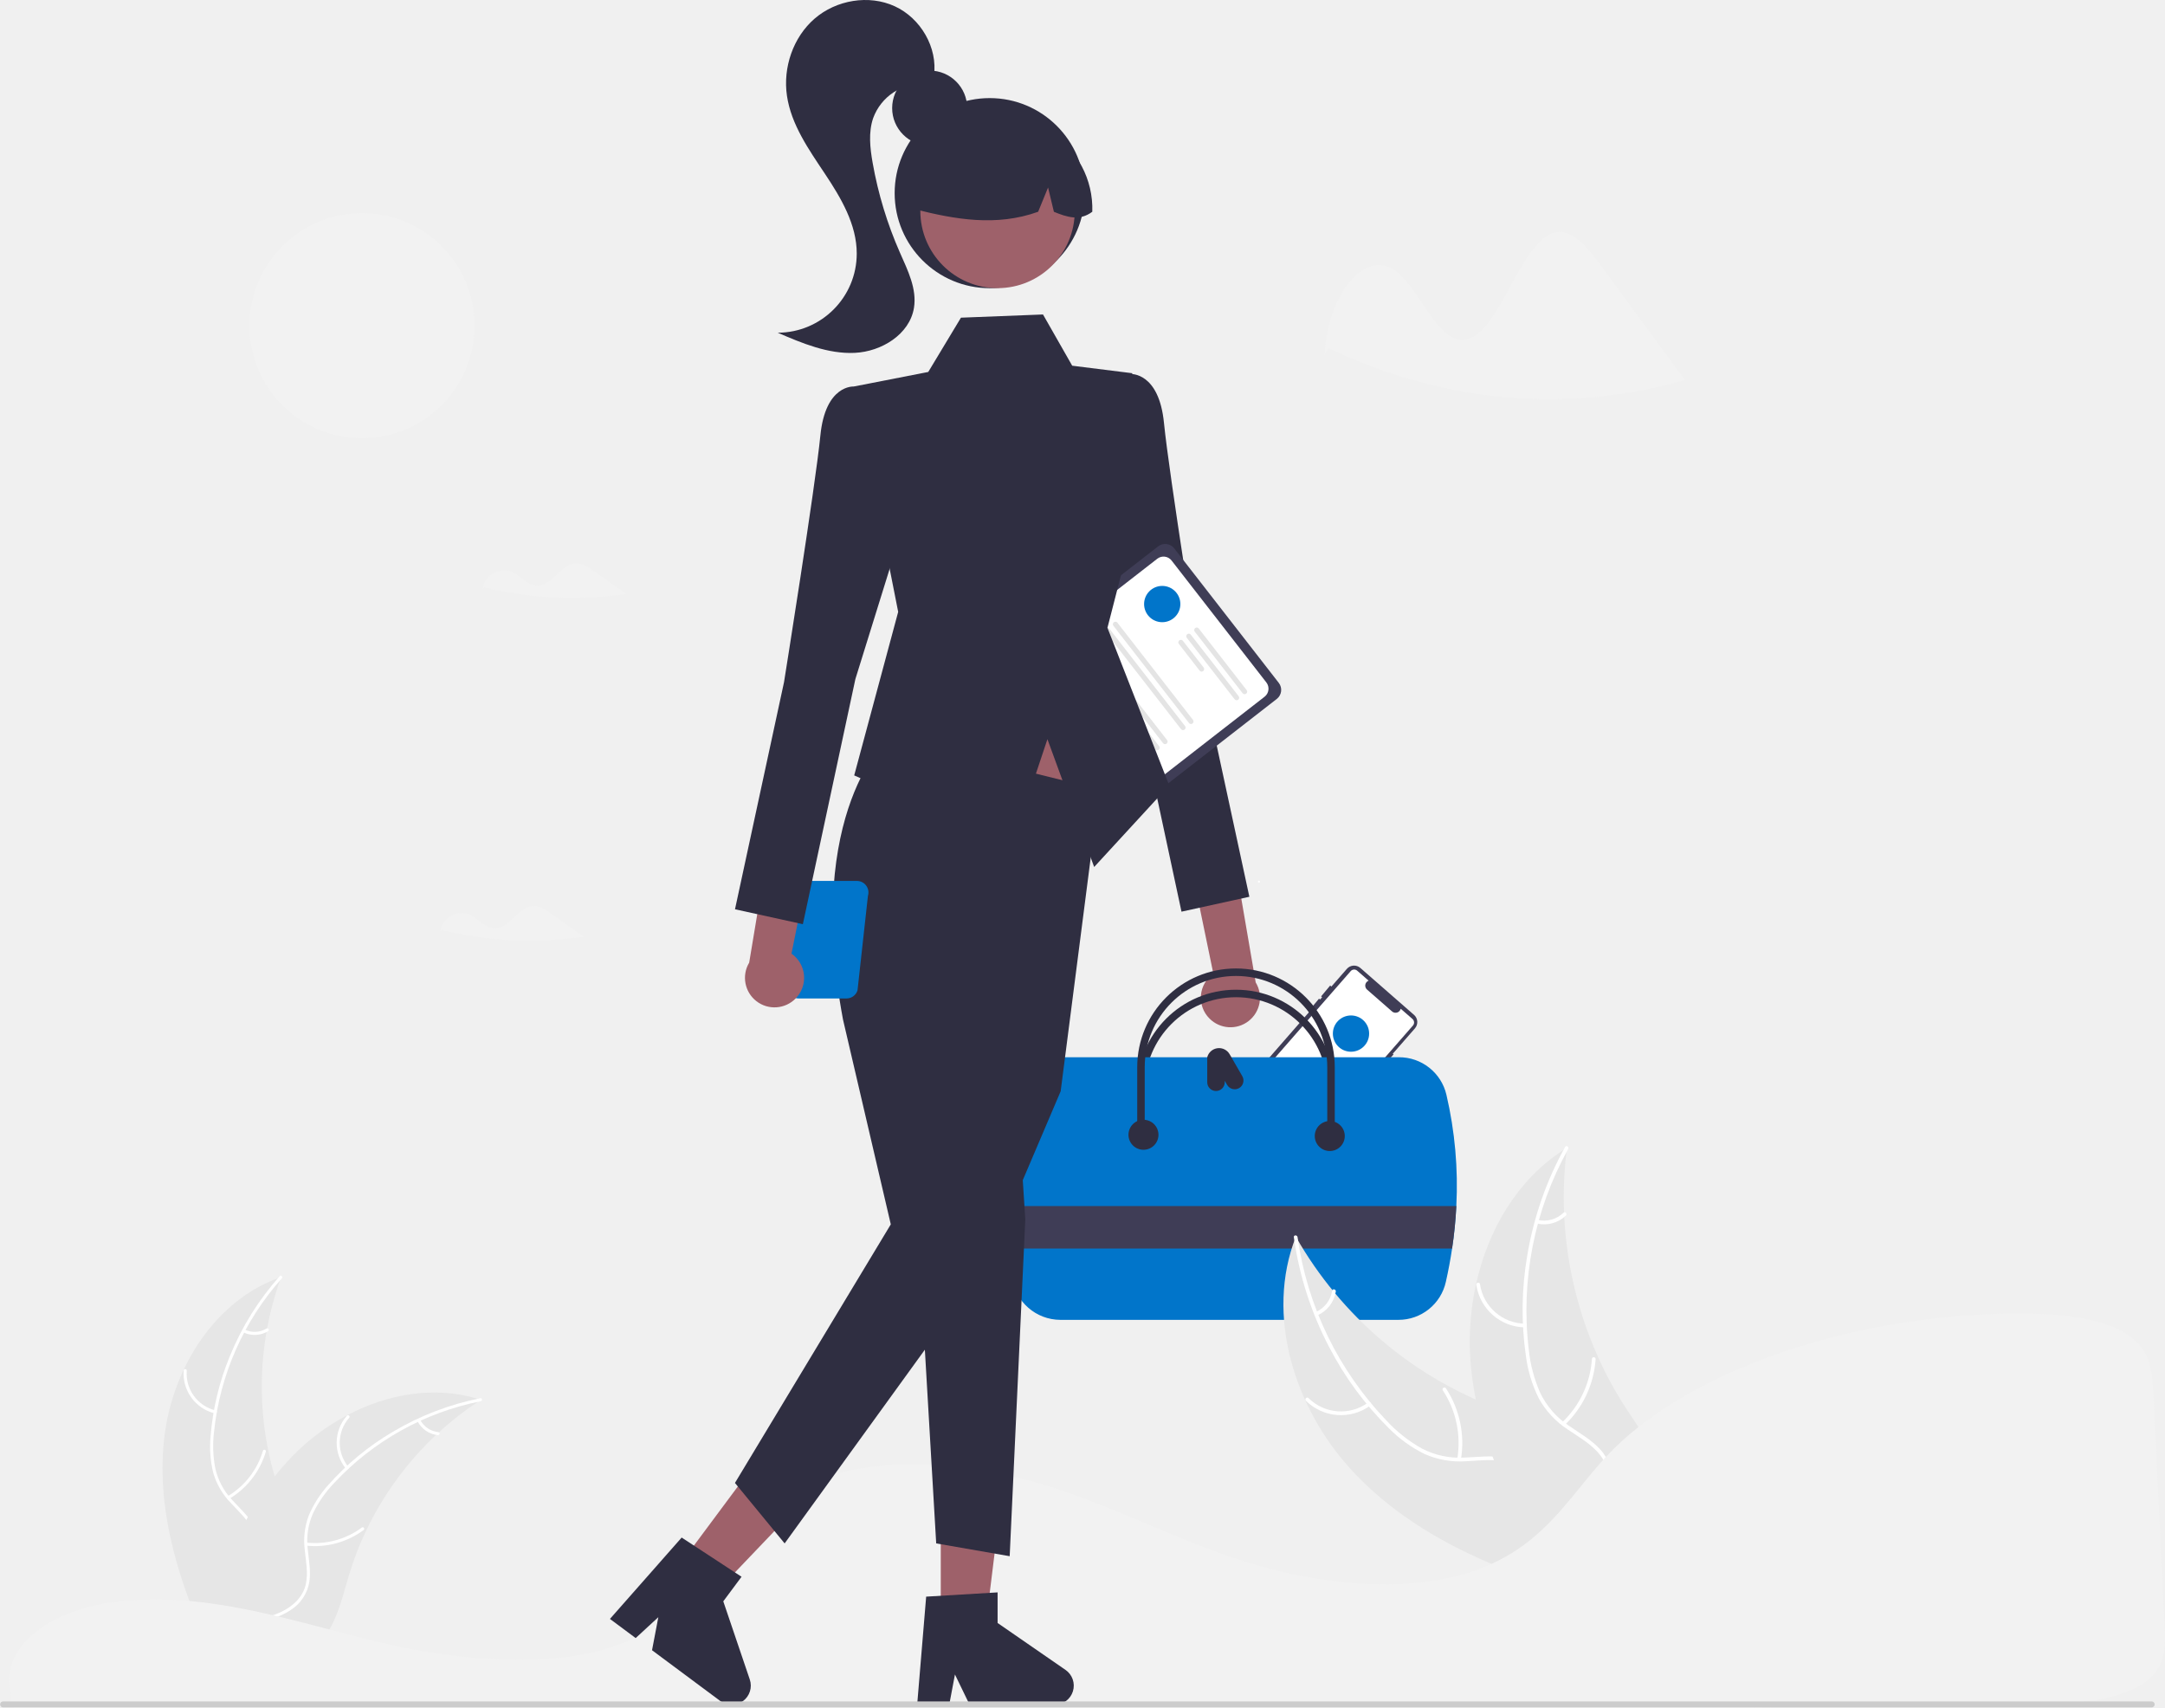
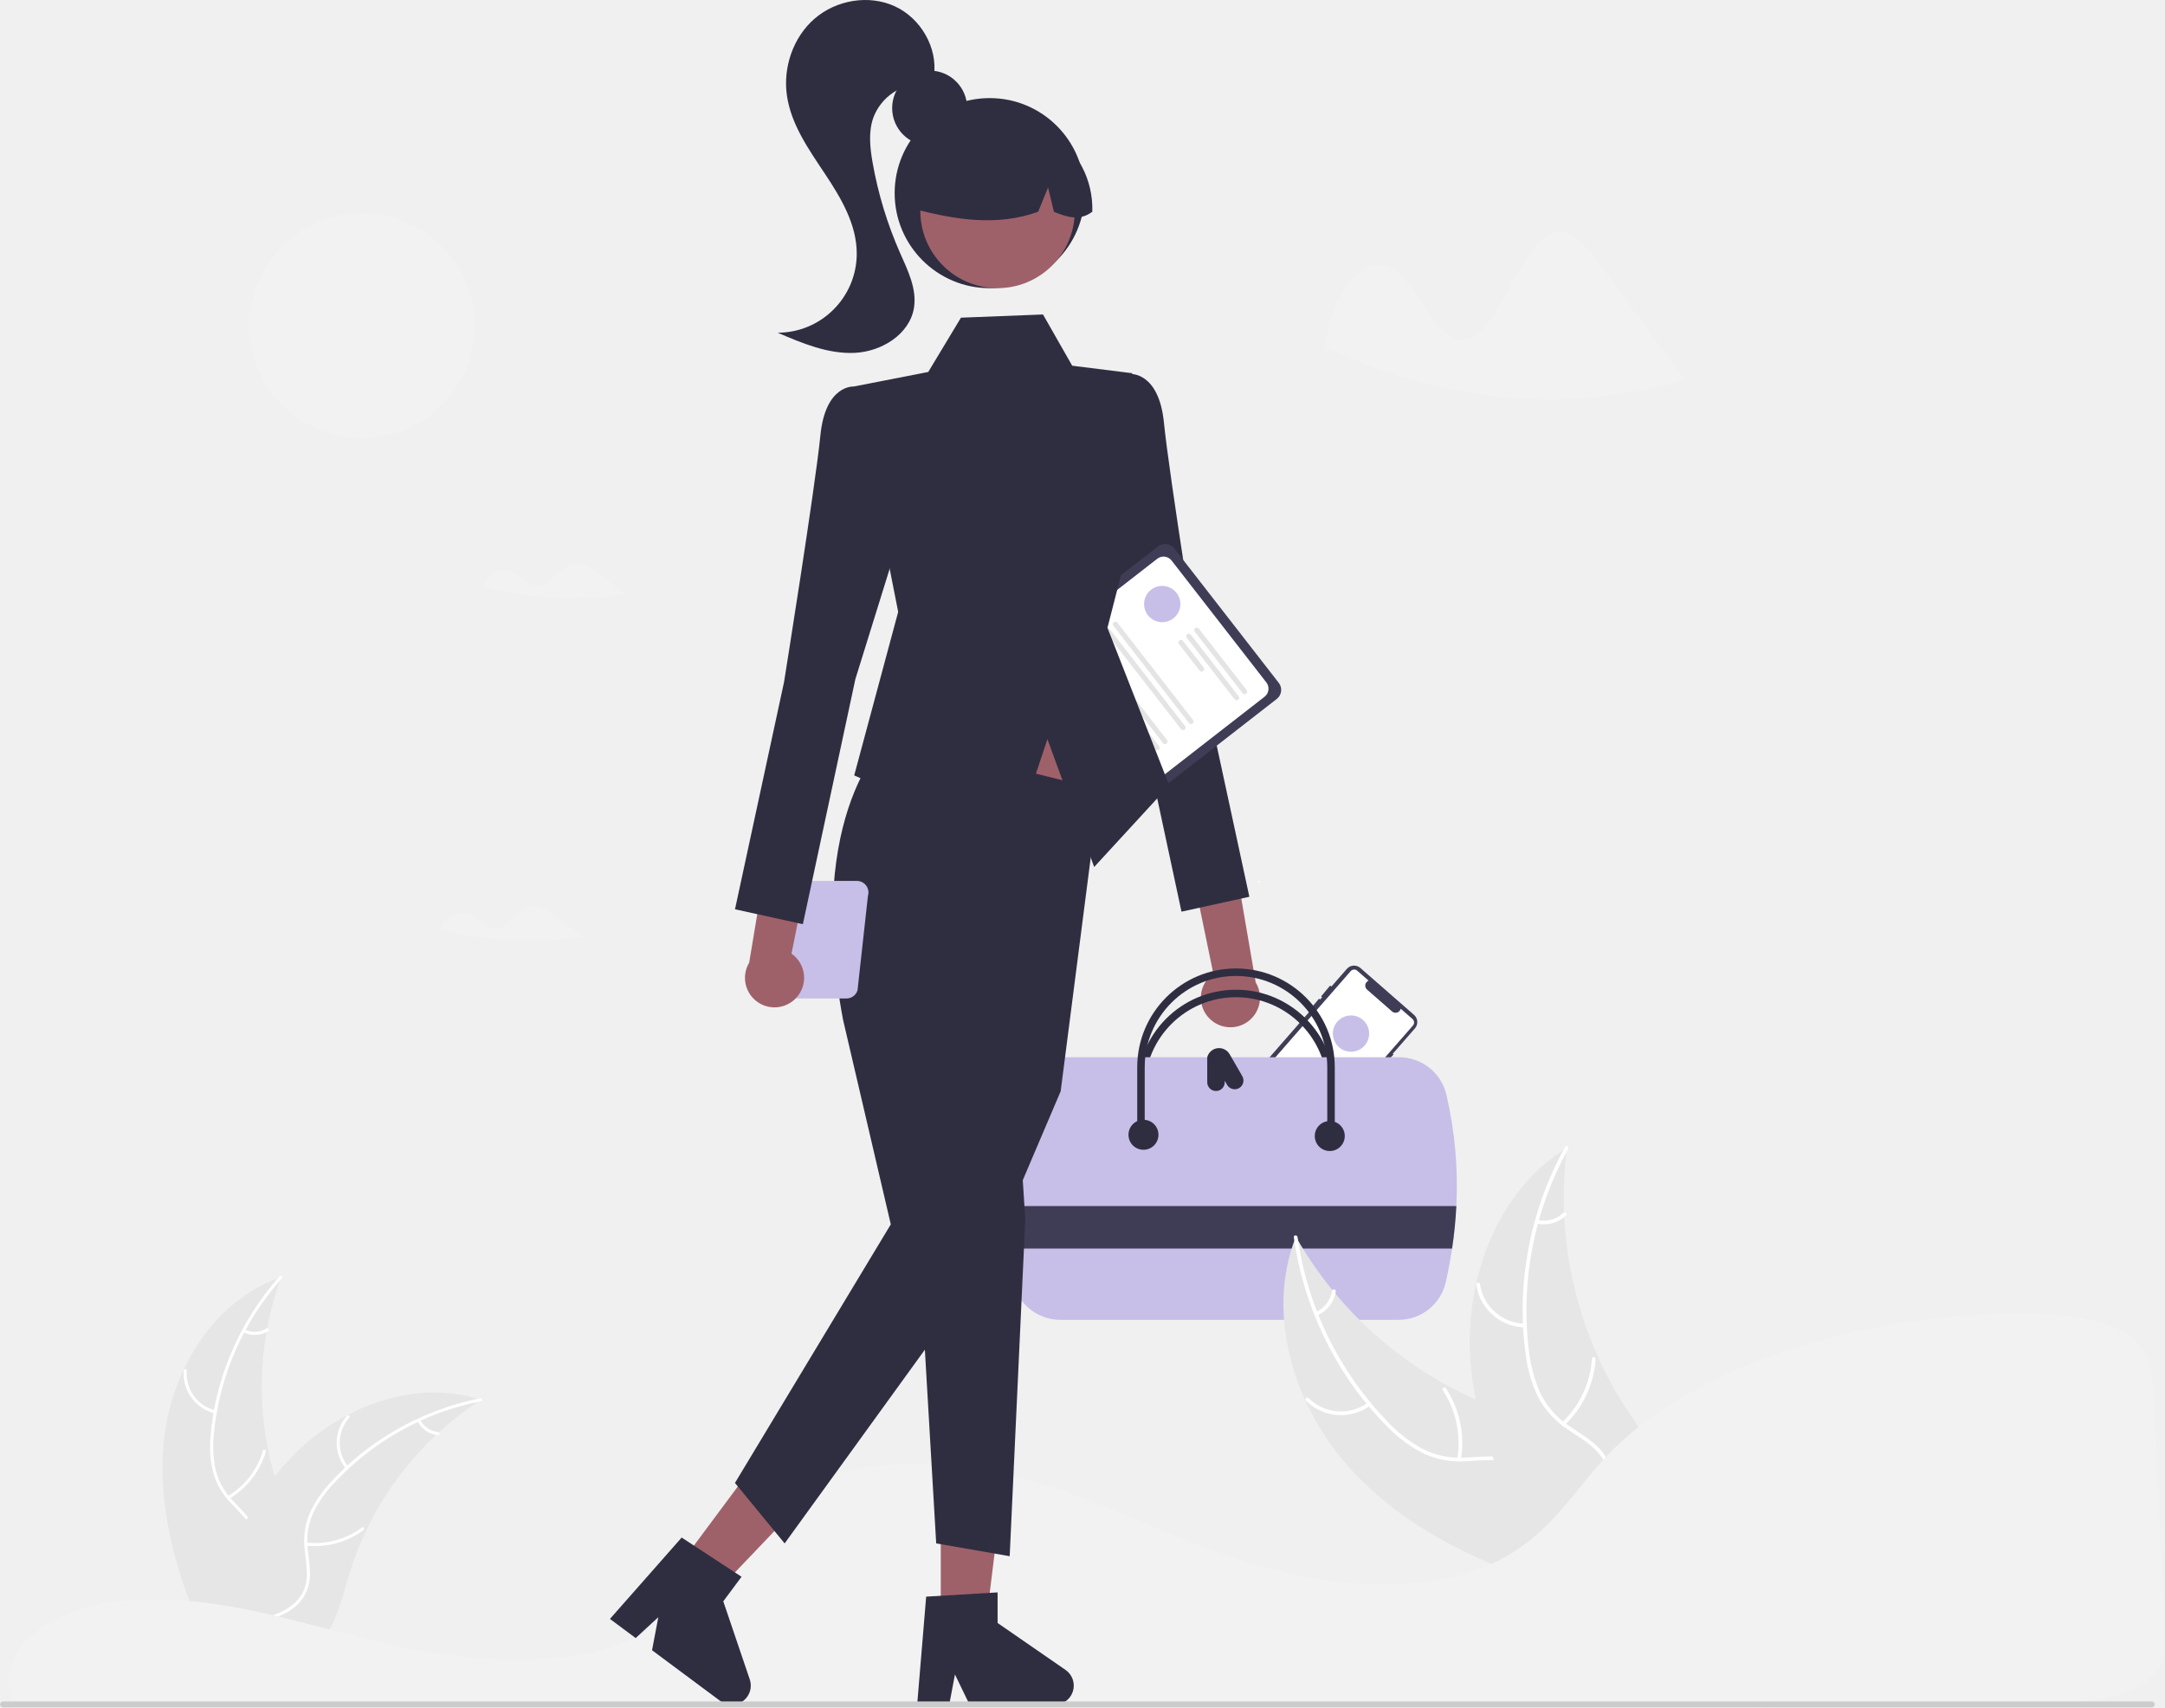
<svg xmlns="http://www.w3.org/2000/svg" data-name="Layer 1" width="865.764" height="682.892" viewBox="0 0 865.764 682.892">
  <path d="M689.91,568.97l28.858-33.023.301.263,5.308-6.074-.301-.263,8.86-10.139a3.829,3.829,0,0,0-.364-5.404l-21.459-18.752a3.83,3.83,0,0,0-5.404.364l-6.178,7.07-.489-.408-3.615,4.33.391.327-.819.937-.417-.348L690.968,512.18l.319.266-28.603,32.732a3.823,3.823,0,0,0,.364,5.404l21.459,18.752A3.834,3.834,0,0,0,689.91,568.97Z" transform="translate(-167.1181 -108.5538)" fill="#3f3d56" />
  <path d="M663.551,548.688a1.839,1.839,0,0,1,.223-2.099l43.479-49.756a1.835,1.835,0,0,1,2.589-.174l4.566,3.99-.179.09a2.115,2.115,0,0,0-.443,3.483l10.133,8.855a2.142,2.142,0,0,0,1.909.318,2.098,2.098,0,0,0,1.362-1.329l.065-.189,4.716,4.121a1.838,1.838,0,0,1,.174,2.589l-41.483,47.472a4.875,4.875,0,0,1-6.87.462l-19.845-17.341A1.838,1.838,0,0,1,663.551,548.688Z" transform="translate(-167.1181 -108.5538)" fill="#fff" />
-   <circle cx="540.254" cy="413.264" r="7.253" fill="#0175ca" />
+   <circle cx="540.254" cy="413.264" r="7.253" fill="#c7bfe8" />
  <path d="M701.889,549.651,681.791,532.088a.634.634,0,1,1,.835-.955l20.099,17.563a.634.634,0,1,1-.835.955Z" transform="translate(-167.1181 -108.5538)" fill="#fff" />
  <path d="M693.261,545.915l-6.611-5.777a.634.634,0,1,1,.835-.956l6.611,5.777a.634.634,0,0,1-.835.956Z" transform="translate(-167.1181 -108.5538)" fill="#fff" />
  <path d="M689.438,550.289l-6.611-5.777a.634.634,0,1,1,.835-.956l6.611,5.777a.634.634,0,0,1-.835.956Z" transform="translate(-167.1181 -108.5538)" fill="#fff" />
  <path d="M687.481,552.53l-6.611-5.777a.634.634,0,1,1,.835-.955l6.611,5.777a.634.634,0,1,1-.835.955Z" transform="translate(-167.1181 -108.5538)" fill="#fff" />
  <path d="M695.084,551.311,681.058,539.054a.634.634,0,1,1,.835-.955l14.026,12.257a.634.634,0,1,1-.835.955Z" transform="translate(-167.1181 -108.5538)" fill="#fff" />
  <path d="M681.103,555.047l-2.4-2.098a1.079,1.079,0,0,1,1.42-1.625l2.4,2.098a1.079,1.079,0,0,1-1.42,1.625Z" transform="translate(-167.1181 -108.5538)" fill="#fff" />
  <path d="M650.783,515.801a11.745,11.745,0,0,1,1.542-17.944l-19.172-92.788,20.685,6.525,15.425,89.765a11.809,11.809,0,0,1-18.48,14.441Z" transform="translate(-167.1181 -108.5538)" fill="#9e616a" />
  <path d="M606.467,267.775l12.813-9.672s11.303-.8,13.305,19.583,14.536,98.617,14.536,98.617l19.607,90.81-27.141,5.957-21-98-21.022-67.61Z" transform="translate(-167.1181 -108.5538)" fill="#2f2e41" />
  <path d="M609.804,435.002,567.986,381.22a4.583,4.583,0,0,1,.804-6.424l61.462-47.79a4.583,4.583,0,0,1,6.424.804l41.818,53.782a4.583,4.583,0,0,1-.804,6.424l-61.462,47.79A4.583,4.583,0,0,1,609.804,435.002Z" transform="translate(-167.1181 -108.5538)" fill="#3f3d56" />
  <path d="M610.862,430.147l-37.91-48.756a4.069,4.069,0,0,1,.714-5.704l56.248-43.736a4.069,4.069,0,0,1,5.704.714l37.91,48.756a4.069,4.069,0,0,1-.714,5.704l-56.248,43.736A4.069,4.069,0,0,1,610.862,430.147Z" transform="translate(-167.1181 -108.5538)" fill="#fff" />
  <path d="M664.015,385.706l-19.125-24.596a1.016,1.016,0,1,1,1.604-1.247l19.125,24.596a1.016,1.016,0,1,1-1.604,1.247Z" transform="translate(-167.1181 -108.5538)" fill="#e4e4e4" />
  <path d="M660.845,388.17l-19.125-24.596a1.016,1.016,0,1,1,1.604-1.247l19.125,24.596a1.016,1.016,0,0,1-1.604,1.247Z" transform="translate(-167.1181 -108.5538)" fill="#e4e4e4" />
  <path d="M646.841,376.701,638.551,366.039a1.016,1.016,0,1,1,1.604-1.247l8.29,10.662a1.016,1.016,0,0,1-1.604,1.248Z" transform="translate(-167.1181 -108.5538)" fill="#e4e4e4" />
  <path d="M642.567,397.623l-30.192-38.829a1.016,1.016,0,1,1,1.604-1.247l30.192,38.829a1.016,1.016,0,1,1-1.604,1.247Z" transform="translate(-167.1181 -108.5538)" fill="#e4e4e4" />
  <path d="M639.397,400.088l-30.192-38.829a1.016,1.016,0,0,1,1.604-1.248l30.192,38.829a1.016,1.016,0,1,1-1.604,1.248Z" transform="translate(-167.1181 -108.5538)" fill="#e4e4e4" />
  <path d="M632.202,405.682,602.01,366.853a1.016,1.016,0,1,1,1.604-1.247L633.807,404.435a1.016,1.016,0,1,1-1.604,1.247Z" transform="translate(-167.1181 -108.5538)" fill="#e4e4e4" />
  <path d="M629.033,408.147,598.841,369.318a1.016,1.016,0,0,1,1.604-1.248l30.192,38.829a1.016,1.016,0,0,1-1.604,1.248Z" transform="translate(-167.1181 -108.5538)" fill="#e4e4e4" />
  <path d="M621.837,413.742l-30.192-38.829a1.016,1.016,0,1,1,1.604-1.247l30.192,38.829a1.016,1.016,0,1,1-1.604,1.247Z" transform="translate(-167.1181 -108.5538)" fill="#e4e4e4" />
  <path d="M618.668,416.206l-30.192-38.829a1.016,1.016,0,1,1,1.604-1.248l30.192,38.829a1.016,1.016,0,0,1-1.604,1.247Z" transform="translate(-167.1181 -108.5538)" fill="#e4e4e4" />
  <circle cx="503.436" cy="352.508" r="0.417" fill="#fff" />
  <path d="M700.882,570.775h-3v-27a36.5,36.5,0,0,0-73,0v27h-3v-27a39.5,39.5,0,0,1,79,0Z" transform="translate(-167.1181 -108.5538)" fill="#2f2e41" />
-   <path d="M745.532,546.295a19.41,19.41,0,0,0-18.99-15.02H590.522a19.582,19.582,0,0,0-19.29,16.57,224.55,224.55,0,0,0-2.01,42.93q.345,8.28,1.23,17,.57,5.7,1.36,11.6a19.572,19.572,0,0,0,19.34,16.9h135.13a19.39,19.39,0,0,0,19.03-15.23q1.5-6.66,2.48-13.27a170.728,170.728,0,0,0,1.7-17A159.654,159.654,0,0,0,745.532,546.295Z" transform="translate(-167.1181 -108.5538)" fill="#0175ca" />
+   <path d="M745.532,546.295a19.41,19.41,0,0,0-18.99-15.02H590.522a19.582,19.582,0,0,0-19.29,16.57,224.55,224.55,0,0,0-2.01,42.93q.345,8.28,1.23,17,.57,5.7,1.36,11.6a19.572,19.572,0,0,0,19.34,16.9h135.13a19.39,19.39,0,0,0,19.03-15.23q1.5-6.66,2.48-13.27a170.728,170.728,0,0,0,1.7-17A159.654,159.654,0,0,0,745.532,546.295Z" transform="translate(-167.1181 -108.5538)" fill="#c7bfe8" />
  <path d="M700.882,562.275h-3v-27a36.5,36.5,0,0,0-73,0v27h-3v-27a39.5,39.5,0,0,1,79,0Z" transform="translate(-167.1181 -108.5538)" fill="#2f2e41" />
  <path d="M663.913,538.855l-5-8.66a4.884,4.884,0,0,0-9.031,1.08v10a3.5,3.5,0,0,0,7,0v-.598l.969,1.678a3.5,3.5,0,0,0,6.062-3.5Z" transform="translate(-167.1181 -108.5538)" fill="#2f2e41" />
  <circle cx="457.264" cy="453.721" r="6" fill="#2f2e41" />
  <circle cx="531.764" cy="454.221" r="6" fill="#2f2e41" />
  <path d="M749.492,590.775a170.728,170.728,0,0,1-1.7,17H570.452q-.885-8.73-1.23-17Z" transform="translate(-167.1181 -108.5538)" fill="#3f3d56" />
  <path d="M232.896,682.663c3.418-27.484,20.451-54.563,46.662-63.507a127.604,127.604,0,0,0,.006,87.609c4.028,10.895,9.642,22.593,5.853,33.573-2.357,6.832-8.124,12.059-14.57,15.328-6.446,3.268-13.6,4.826-20.665,6.353l-1.39,1.15C237.579,737.845,229.478,710.147,232.896,682.663Z" transform="translate(-167.1181 -108.5538)" fill="#e6e6e6" />
  <path d="M279.818,619.676a109.067,109.067,0,0,0-27.114,61.383,46.968,46.968,0,0,0,.534,14.706,26.938,26.938,0,0,0,6.7,12.495c3.02,3.318,6.493,6.362,8.654,10.356a16.494,16.494,0,0,1,.806,13.465c-1.908,5.471-5.668,9.931-9.496,14.165-4.251,4.7-8.74,9.515-10.547,15.747-.219.755-1.378.371-1.159-.383,3.144-10.842,13.668-17,18.687-26.765,2.342-4.557,3.325-9.847,1.129-14.656-1.92-4.206-5.499-7.348-8.585-10.681a28.745,28.745,0,0,1-7.006-11.973,43.42,43.42,0,0,1-1.098-14.631,105.814,105.814,0,0,1,7.728-32.156,111.001,111.001,0,0,1,19.959-31.986c.522-.584,1.326.335.808.915Z" transform="translate(-167.1181 -108.5538)" fill="#fff" />
  <path d="M253.033,673.672a16.364,16.364,0,0,1-12.456-17.141c.062-.783,1.282-.723,1.219.061a15.152,15.152,0,0,0,11.619,15.921c.764.182.377,1.34-.383,1.159Z" transform="translate(-167.1181 -108.5538)" fill="#fff" />
  <path d="M258.186,706.779a31.539,31.539,0,0,0,14.084-18.164c.222-.754,1.38-.371,1.159.383A32.806,32.806,0,0,1,258.735,707.869c-.677.402-1.222-.691-.549-1.09Z" transform="translate(-167.1181 -108.5538)" fill="#fff" />
  <path d="M264.964,640.18a9.263,9.263,0,0,0,8.778-.446c.671-.41,1.216.683.549,1.09a10.379,10.379,0,0,1-9.709.514.631.631,0,0,1-.388-.771.613.613,0,0,1,.771-.388Z" transform="translate(-167.1181 -108.5538)" fill="#fff" />
  <path d="M359.454,668.246c-.412.268-.824.536-1.236.814a121.982,121.982,0,0,0-15.597,12.177c-.381.34-.763.69-1.133,1.041a128.597,128.597,0,0,0-27.929,38.231,124.882,124.882,0,0,0-6.841,17.699c-2.524,8.376-4.595,17.658-9.591,24.508a21.425,21.425,0,0,1-1.669,2.06H250.304c-.103-.051-.206-.093-.309-.144l-1.803.082c.072-.319.154-.649.227-.968.041-.185.093-.371.134-.556.031-.124.062-.247.083-.361.01-.041.021-.082.031-.113.021-.113.052-.216.072-.319q.68-2.766,1.401-5.532c0-.01,0-.01.01-.021,3.699-14.042,8.602-27.898,15.453-40.569.206-.381.412-.773.639-1.154a119.167,119.167,0,0,1,10.704-16.236,105.349,105.349,0,0,1,7.016-8.025A87.605,87.605,0,0,1,305.883,674.437c16.195-8.551,34.944-11.827,52.252-6.604C358.578,667.967,359.011,668.101,359.454,668.246Z" transform="translate(-167.1181 -108.5538)" fill="#e6e6e6" />
  <path d="M359.352,668.819A109.067,109.067,0,0,0,300.747,701.505a46.968,46.968,0,0,0-8.428,12.064,26.938,26.938,0,0,0-2.173,14.01c.414,4.467,1.354,8.989.674,13.479a16.494,16.494,0,0,1-7.464,11.236c-4.817,3.22-10.504,4.517-16.11,5.592-6.224,1.194-12.708,2.335-17.902,6.223-.629.471-1.323-.533-.695-1.003,9.038-6.764,21.149-5.345,31.035-10.12,4.613-2.228,8.583-5.86,9.726-11.022.999-4.514.034-9.178-.424-13.697a28.745,28.745,0,0,1,1.614-13.778,43.42,43.42,0,0,1,7.933-12.343,105.814,105.814,0,0,1,25.531-21.022,111.001,111.001,0,0,1,35.194-13.522c.769-.152.857,1.066.094,1.217Z" transform="translate(-167.1181 -108.5538)" fill="#fff" />
  <path d="M305.456,695.805a16.364,16.364,0,0,1,.375-21.186c.521-.588,1.459.194.937.783a15.152,15.152,0,0,0-.309,19.708c.501.605-.506,1.297-1.003.695Z" transform="translate(-167.1181 -108.5538)" fill="#fff" />
  <path d="M289.638,725.341a31.539,31.539,0,0,0,22.182-6.024c.631-.469,1.325.535.695,1.003a32.806,32.806,0,0,1-23.095,6.221c-.782-.087-.56-1.287.218-1.201Z" transform="translate(-167.1181 -108.5538)" fill="#fff" />
  <path d="M335.147,676.247a9.263,9.263,0,0,0,7.277,4.929c.783.077.56,1.277-.218,1.201a10.379,10.379,0,0,1-8.062-5.435.631.631,0,0,1,.154-.849.613.613,0,0,1,.849.154Z" transform="translate(-167.1181 -108.5538)" fill="#fff" />
  <path d="M707.585,696.331c-22.836-24.794-34.586-61.915-22.274-93.293a155.305,155.305,0,0,0,81.368,68.91c13.286,4.83,28.567,8.818,35.784,20.974,4.491,7.564,4.809,17.031,2.774,25.588-2.035,8.558-6.216,16.427-10.356,24.189l-.026,2.196C762.516,735.39,730.421,721.125,707.585,696.331Z" transform="translate(-167.1181 -108.5538)" fill="#e6e6e6" />
  <path d="M685.998,603.205A132.744,132.744,0,0,0,721.677,676.672a57.164,57.164,0,0,0,14.078,11.072,32.786,32.786,0,0,0,16.874,3.606c5.457-.195,11.016-1.026,16.425.11a20.075,20.075,0,0,1,13.139,9.844c3.581,6.076,4.765,13.076,5.685,19.961,1.022,7.645,1.962,15.602,6.328,22.183.529.797-.739,1.571-1.267.775-7.596-11.448-5.036-26.067-10.157-38.41-2.389-5.759-6.529-10.834-12.723-12.578-5.417-1.526-11.15-.674-16.673-.429a34.985,34.985,0,0,1-16.631-2.912,52.847,52.847,0,0,1-14.452-10.49,128.786,128.786,0,0,1-23.785-32.472,135.098,135.098,0,0,1-14.005-43.698c-.132-.944,1.354-.968,1.486-.03Z" transform="translate(-167.1181 -108.5538)" fill="#fff" />
  <path d="M715.075,670.556a19.916,19.916,0,0,1-25.718-1.916c-.678-.674.337-1.759,1.016-1.085a18.442,18.442,0,0,0,23.926,1.734c.77-.567,1.541.704.775,1.267Z" transform="translate(-167.1181 -108.5538)" fill="#fff" />
  <path d="M749.875,691.814a38.386,38.386,0,0,0-5.79-27.369c-.526-.799.742-1.574,1.267-.775a39.927,39.927,0,0,1,5.967,28.492c-.16.944-1.603.592-1.444-.348Z" transform="translate(-167.1181 -108.5538)" fill="#fff" />
  <path d="M693.356,633.13a11.273,11.273,0,0,0,6.491-8.503c.148-.946,1.591-.592,1.444.348a12.633,12.633,0,0,1-7.16,9.422.768.768,0,0,1-1.021-.246.747.747,0,0,1,.246-1.021Z" transform="translate(-167.1181 -108.5538)" fill="#fff" />
  <path d="M793.75,567.453c-.075.593-.151,1.187-.217,1.789a148.464,148.464,0,0,0-.96,24.064c.016.622.041,1.251.075,1.871A156.514,156.514,0,0,0,806.183,651.188a151.994,151.994,0,0,0,11.056,20.276c5.793,8.933,12.784,18.157,15.216,28.187a26.075,26.075,0,0,1,.601,3.171L797.537,744.756c-.129.055-.248.118-.377.173l-1.342,1.739c-.24-.318-.481-.654-.721-.972-.14-.184-.272-.378-.411-.562-.091-.126-.181-.252-.27-.36-.03-.042-.06-.084-.081-.118-.089-.108-.16-.218-.24-.319q-2.034-2.807-4.036-5.653c-.01-.008-.01-.008-.011-.026-10.131-14.481-19.142-29.935-25.521-46.265-.192-.491-.394-.99-.569-1.501a145.036,145.036,0,0,1-6.658-22.713,128.218,128.218,0,0,1-1.934-12.829,106.623,106.623,0,0,1,1.994-33.277c4.798-21.767,16.505-41.757,34.971-53.722C792.803,568.048,793.268,567.751,793.75,567.453Z" transform="translate(-167.1181 -108.5538)" fill="#e6e6e6" />
  <path d="M794.202,567.998a132.744,132.744,0,0,0-15.745,80.14,57.164,57.164,0,0,0,4.574,17.317A32.786,32.786,0,0,0,794.333,678.494c4.474,3.13,9.413,5.814,13.048,9.977a20.075,20.075,0,0,1,4.564,15.771c-.799,7.007-4.068,13.309-7.479,19.361-3.787,6.719-7.828,13.639-8.303,21.521-.058.955-1.536.81-1.479-.144.828-13.714,11.673-23.845,15.015-36.783,1.56-6.037,1.31-12.581-2.586-17.703-3.406-4.479-8.497-7.251-13.055-10.381a34.985,34.985,0,0,1-11.526-12.338,52.847,52.847,0,0,1-5.223-17.077,128.785,128.785,0,0,1,.56-40.247,135.098,135.098,0,0,1,15.127-43.322c.463-.834,1.664.042,1.204.871Z" transform="translate(-167.1181 -108.5538)" fill="#fff" />
  <path d="M776.868,639.28a19.916,19.916,0,0,1-19.38-17.014c-.136-.946,1.328-1.202,1.464-.254a18.442,18.442,0,0,0,18.06,15.79c.956.011.807,1.49-.144,1.479Z" transform="translate(-167.1181 -108.5538)" fill="#fff" />
  <path d="M791.856,677.206A38.386,38.386,0,0,0,803.71,651.867c.061-.955,1.54-.81,1.479.144A39.927,39.927,0,0,1,792.8,678.353c-.696.658-1.636-.493-.944-1.147Z" transform="translate(-167.1181 -108.5538)" fill="#fff" />
  <path d="M782.06,596.322a11.273,11.273,0,0,0,10.302-2.881c.687-.667,1.627.485.944,1.147a12.633,12.633,0,0,1-11.39,3.212.768.768,0,0,1-.667-.811.747.747,0,0,1,.811-.667Z" transform="translate(-167.1181 -108.5538)" fill="#fff" />
  <path d="M229.612,748.076c-4.144,0-8.297.171-12.352.516l-.59.05c-26.899,2.378-46.574,16.173-45.764,32.09l.156,2.878c.103,1.819.213,3.775.304,5.945.049,1.07,1.509,1.892,3.326,1.892H836.332c46.649-.283,93.129-.64,138.141-1.06a235.085,235.085,0,0,0,25.273-1.31c12.509-1.48,21.191-4.415,26.545-8.972h.002c6.658-5.65,6.868-12.766,6.465-20.805-.82-16.232-1.634-33.285-2.445-50.286-.717-14.983-1.431-29.927-2.144-44.233-.441-8.49-1.422-15.984-8.983-21.712-8.195-6.194-23.141-9.334-44.423-9.334-.257,0-.512,0-.773.001-66.697.237-132.783,23.171-164.446,57.067-3.646,3.903-7.043,8.082-10.329,12.124-4.855,5.971-9.874,12.144-15.864,17.664a74.559,74.559,0,0,1-10.48,8.169c-.257.178-.551.368-.862.549-.712.464-1.456.911-2.182,1.31a75.768,75.768,0,0,1-13.365,6.076l-.468.157c-.353.126-.735.252-1.117.367-2.68.86-5.465,1.604-8.254,2.206-12.069,2.66-25.793,3.298-40.789,1.894a197.111,197.111,0,0,1-40.557-8.265c-13.886-4.389-26.884-9.86-39.454-15.151-5.521-2.325-11.232-4.729-16.935-7.006-1.072-.429-2.127-.848-3.197-1.267-6.966-2.715-13.281-4.957-19.306-6.854a190.553,190.553,0,0,0-46.008-8.521c-16.588-.908-31.206.805-43.438,5.079a74.599,74.599,0,0,0-9.825,4.233c-14.488,7.523-23.419,18.627-32.056,29.365-10.744,13.356-21.853,27.169-43.79,34.329-25.313,8.27-62.262,4.834-88.403-1.141-8.219-1.879-16.427-4.04-24.366-6.131q-4.809-1.267-9.626-2.517c-6.309-1.629-11.473-2.877-16.251-3.931l-1.511-.336c-.84-.183-1.682-.365-2.538-.539-5.674-1.191-10.958-2.129-16.162-2.866L251.179,749.622c-2.468-.325-4.776-.596-7.04-.823l-.904-.09C238.8,748.287,234.211,748.076,229.612,748.076Z" transform="translate(-167.1181 -108.5538)" fill="#f2f2f2" />
  <path d="M404.393,336.772c-2.089-1.475-4.374-3.012-6.931-2.951-6.187.149-9.522,9.218-15.703,8.899-3.941-.203-6.558-4.207-10.228-5.659-4.778-1.89-10.858,1.806-11.379,6.918l.614-.562a148.146,148.146,0,0,0,56.756,2.622Q410.958,341.406,404.393,336.772Z" transform="translate(-167.1181 -108.5538)" fill="#f2f2f2" />
  <path d="M387.393,473.772c-2.089-1.475-4.374-3.012-6.931-2.951-6.187.149-9.522,9.218-15.703,8.899-3.941-.203-6.558-4.207-10.228-5.659-4.778-1.89-10.858,1.806-11.379,6.918l.614-.562a148.146,148.146,0,0,0,56.756,2.622Q393.958,478.406,387.393,473.772Z" transform="translate(-167.1181 -108.5538)" fill="#f2f2f2" />
  <path d="M807.906,215.565c-5.247-7.145-10.987-14.595-17.407-14.297-15.539.721-23.916,44.666-39.439,43.12-9.899-.986-16.471-20.386-25.688-27.421-12-9.158-27.271,8.753-28.58,33.52l1.541-2.721c46.496,21.925,95.202,26.266,142.548,12.705Q824.394,238.018,807.906,215.565Z" transform="translate(-167.1181 -108.5538)" fill="#f2f2f2" />
  <circle cx="144.764" cy="130.221" r="45" fill="#f2f2f2" />
  <circle cx="371.764" cy="43.221" r="15" fill="#2f2e41" />
  <circle cx="395.764" cy="77.221" r="38" fill="#2f2e41" />
  <polygon points="376.201 650.637 394.082 650.637 402.592 581.669 376.201 581.669 376.201 650.637" fill="#9e616a" />
  <path d="M537.484,746.944l28.567-1.705v12.239l27.159,18.757a7.645,7.645,0,0,1-4.344,13.936H554.856l-5.862-12.106L546.705,790.172H533.882Z" transform="translate(-167.1181 -108.5538)" fill="#2f2e41" />
  <polygon points="269.971 628.072 284.32 638.742 332.303 588.475 311.126 572.728 269.971 628.072" fill="#9e616a" />
  <path d="M439.714,723.316l23.941,15.678-7.303,9.821,10.601,31.258a7.645,7.645,0,0,1-11.802,8.591l-27.291-20.294,2.52-13.213-9.061,8.349-10.29-7.652Z" transform="translate(-167.1181 -108.5538)" fill="#2f2e41" />
  <rect x="366.764" y="269.221" width="68" height="64" fill="#9e616a" />
  <path d="M522.502,403.35s-33.926,29.311-18.273,112.868l19.11,81.872L461.016,701.483,480.888,725.658l81.021-111.911,29.36-68.869,15.53-120.7Z" transform="translate(-167.1181 -108.5538)" fill="#2f2e41" />
  <polygon points="407.969 455.95 410.009 487.552 403.764 622.221 374.379 617.104 368.764 521.221 407.969 455.95" fill="#2f2e41" />
  <polygon points="417.086 125.739 384.276 127.019 371.199 148.725 341.366 154.549 359.176 244.649 341.586 310.039 404.791 337.699 418.856 295.549 437.548 346.649 467.559 314.016 442.858 251.023 455.636 201.329 452.764 149.221 428.764 146.221 417.086 125.739" fill="#2f2e41" />
  <circle cx="398.908" cy="84.333" r="30.879" fill="#9e616a" />
  <path d="M586.997,161.409a35.371,35.371,0,0,0-53.777,30.87c15.735,3.95,32.265,6.974,49.045.945l3.963-9.698,2.336,9.706c5.11,2.089,10.233,3.856,15.357-.02A36.116,36.116,0,0,0,586.997,161.409Z" transform="translate(-167.1181 -108.5538)" fill="#2f2e41" />
  <path d="M524.916,111.056c-10.372-4.756-23.387-2.524-32.024,4.933-8.637,7.458-12.743,19.595-11.075,30.883,1.701,11.516,8.702,21.432,15.155,31.121,6.453,9.688,12.758,20.304,12.751,31.945a31.667,31.667,0,0,1-31.604,31.647c9.84,4.236,20.111,8.556,30.813,8.053,10.702-.502,21.919-7.382,23.664-17.952,1.258-7.616-2.479-15.043-5.595-22.105a156.365,156.365,0,0,1-10.928-35.973c-1.041-5.912-1.719-12.127.209-17.812a20.916,20.916,0,0,1,20.779-13.726l3.536-3.181C542.169,127.587,535.289,115.812,524.916,111.056Z" transform="translate(-167.1181 -108.5538)" fill="#2f2e41" />
  <path d="M1027.603,791.221h-859.294a1.191,1.191,0,0,1,0-2.381h859.294a1.191,1.191,0,0,1,0,2.381Z" transform="translate(-167.1181 -108.5538)" fill="#ccc" />
-   <path d="M509.787,460.775H480.275a4.57,4.57,0,0,0-3.499,1.617,6.999,6.999,0,1,0,1.806,13.173l3.448,28.954a4.611,4.611,0,0,0,4.408,3.255h19.188a4.611,4.611,0,0,0,4.407-3.255l4.163-37.777A4.612,4.612,0,0,0,509.787,460.775Zm-34.256,13.5a5,5,0,0,1,0-10c.091,0,.176.022.267.027a4.563,4.563,0,0,0,.07,2.441l2.112,6.865A4.937,4.937,0,0,1,475.531,474.275Z" transform="translate(-167.1181 -108.5538)" fill="#0175ca" />
+   <path d="M509.787,460.775H480.275a4.57,4.57,0,0,0-3.499,1.617,6.999,6.999,0,1,0,1.806,13.173l3.448,28.954a4.611,4.611,0,0,0,4.408,3.255h19.188a4.611,4.611,0,0,0,4.407-3.255l4.163-37.777A4.612,4.612,0,0,0,509.787,460.775Zm-34.256,13.5a5,5,0,0,1,0-10c.091,0,.176.022.267.027a4.563,4.563,0,0,0,.07,2.441l2.112,6.865A4.937,4.937,0,0,1,475.531,474.275Z" transform="translate(-167.1181 -108.5538)" fill="#c7bfe8" />
  <path d="M485.261,507.801a11.745,11.745,0,0,0-1.633-17.936L502.328,396.981l-20.651,6.63L466.708,493.454a11.809,11.809,0,0,0,18.553,14.347Z" transform="translate(-167.1181 -108.5538)" fill="#9e616a" />
  <path d="M521.297,272.775l-12.813-9.672s-11.303-.8-13.305,19.583-14.536,98.617-14.536,98.617l-19.607,90.81,27.141,5.957,21-98,21.022-67.61Z" transform="translate(-167.1181 -108.5538)" fill="#2f2e41" />
-   <circle cx="464.764" cy="241.521" r="7.253" fill="#0175ca" />
+   <circle cx="464.764" cy="241.521" r="7.253" fill="#c7bfe8" />
</svg>
